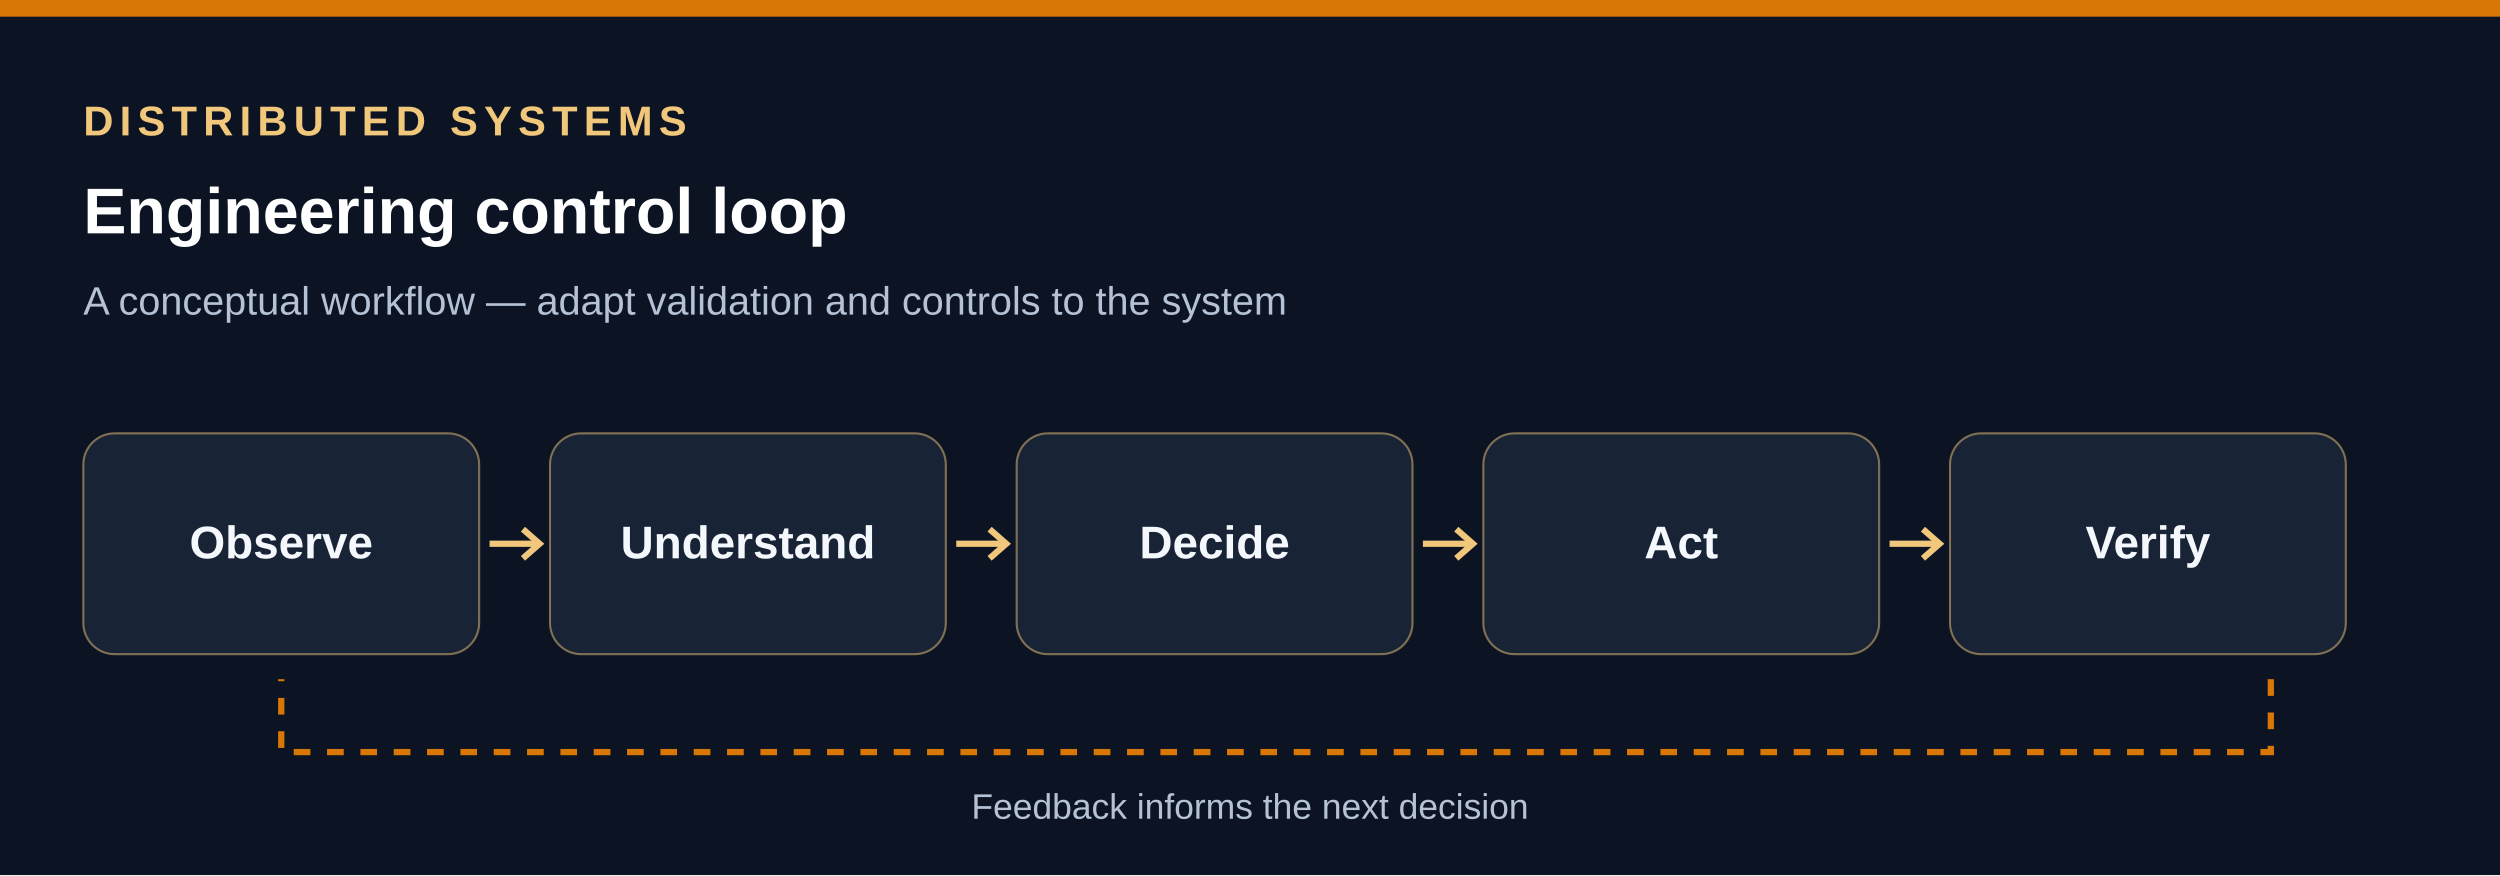
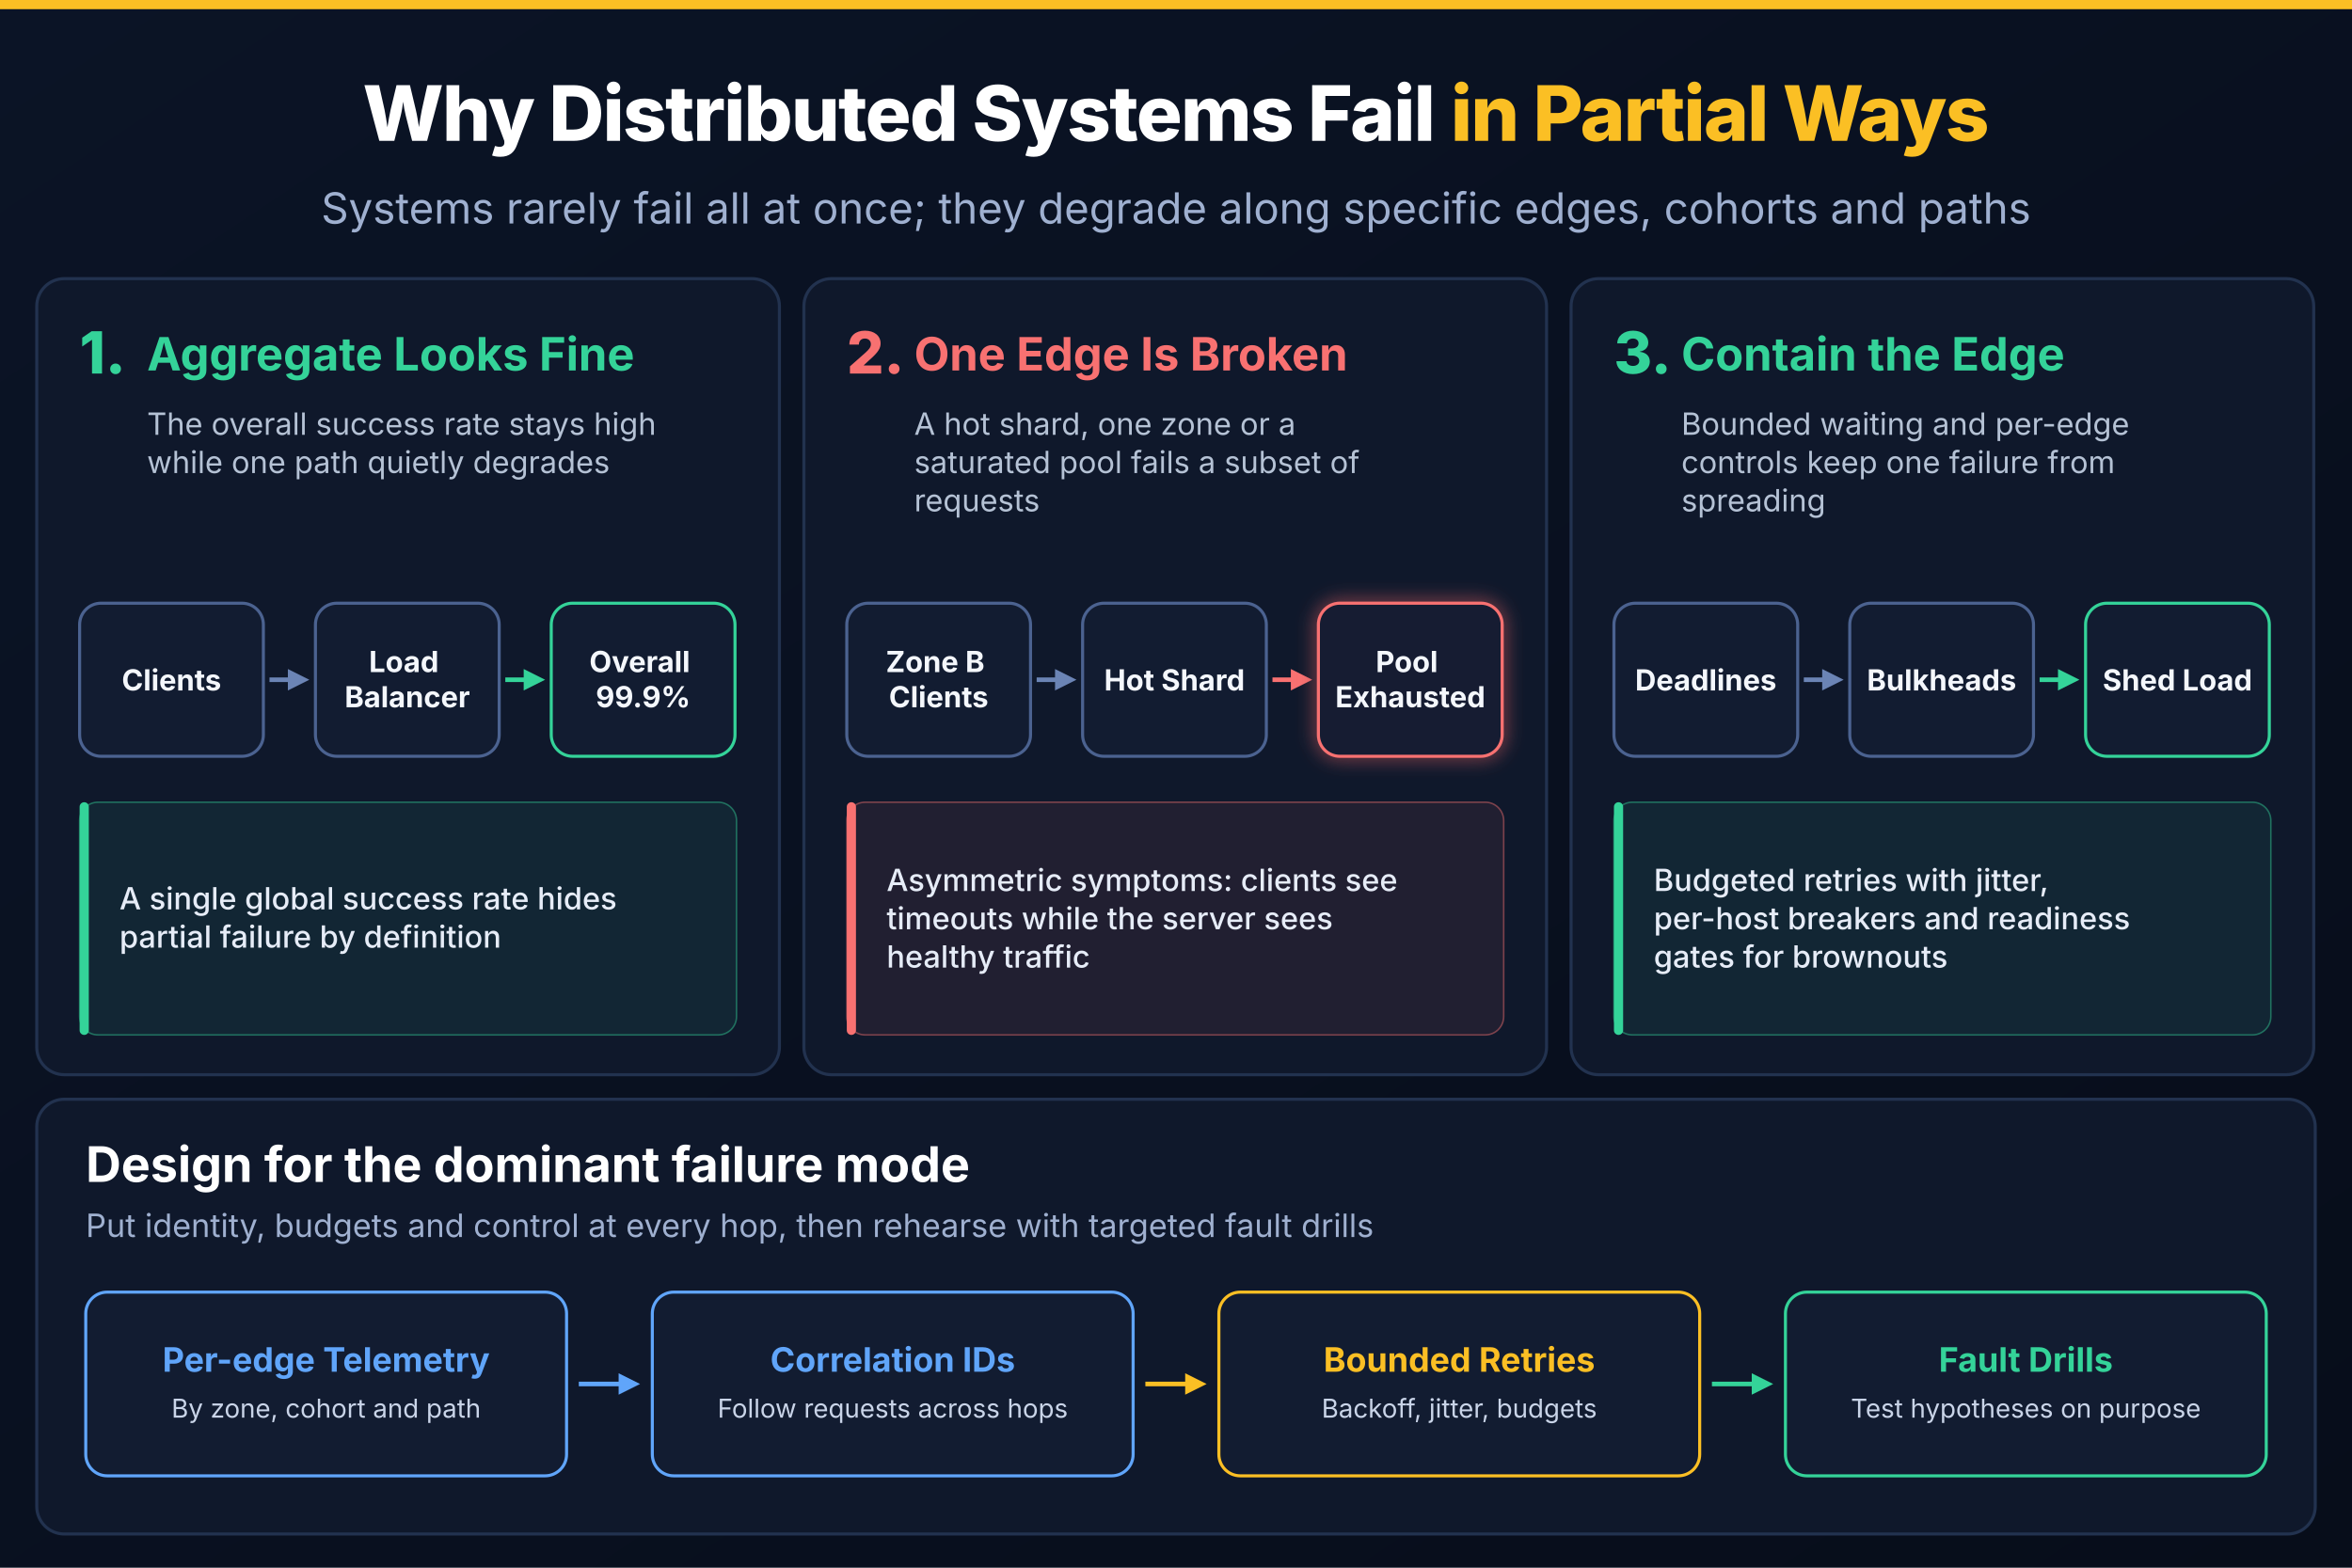
- <svg xmlns="http://www.w3.org/2000/svg" width="1200" height="420" viewBox="0 0 1200 420" role="img" aria-label="Conceptual reliability control loop for Why Distributed Systems Fail in Partial Ways">
-   <rect width="1200" height="420" fill="#0c1423" />
-   <rect width="1200" height="8" fill="#d97706" />
-   <text x="40" y="65" font-family="Arial,sans-serif" font-size="20" font-weight="bold" letter-spacing="3" fill="#f1c77c">DISTRIBUTED SYSTEMS</text>
-   <text x="40" y="112" font-family="Arial,sans-serif" font-size="31" font-weight="bold" fill="#ffffff">Engineering control loop</text>
-   <text x="40" y="151" font-family="Arial,sans-serif" font-size="19" fill="#b5c2d5">A conceptual workflow — adapt validation and controls to the system</text>
-   <g font-family="Arial,sans-serif">
-     <rect x="40" y="208" width="190" height="106" rx="15" fill="#182336" stroke="#f1c77c" stroke-opacity=".5" />
-     <text x="135" y="268" fill="#f4f7fc" font-size="22" text-anchor="middle" font-weight="650">Observe</text>
-     <path d="M 235 261 h 23" stroke="#f1c77c" stroke-width="3" />
-     <path d="M 251 254 l 8 7 -8 7" fill="none" stroke="#f1c77c" stroke-width="3" />
-     <rect x="264" y="208" width="190" height="106" rx="15" fill="#182336" stroke="#f1c77c" stroke-opacity=".5" />
-     <text x="359" y="268" fill="#f4f7fc" font-size="22" text-anchor="middle" font-weight="650">Understand</text>
-     <path d="M 459 261 h 23" stroke="#f1c77c" stroke-width="3" />
-     <path d="M 475 254 l 8 7 -8 7" fill="none" stroke="#f1c77c" stroke-width="3" />
-     <rect x="488" y="208" width="190" height="106" rx="15" fill="#182336" stroke="#f1c77c" stroke-opacity=".5" />
-     <text x="583" y="268" fill="#f4f7fc" font-size="22" text-anchor="middle" font-weight="650">Decide</text>
-     <path d="M 683 261 h 23" stroke="#f1c77c" stroke-width="3" />
-     <path d="M 699 254 l 8 7 -8 7" fill="none" stroke="#f1c77c" stroke-width="3" />
-     <rect x="712" y="208" width="190" height="106" rx="15" fill="#182336" stroke="#f1c77c" stroke-opacity=".5" />
-     <text x="807" y="268" fill="#f4f7fc" font-size="22" text-anchor="middle" font-weight="650">Act</text>
-     <path d="M 907 261 h 23" stroke="#f1c77c" stroke-width="3" />
-     <path d="M 923 254 l 8 7 -8 7" fill="none" stroke="#f1c77c" stroke-width="3" />
-     <rect x="936" y="208" width="190" height="106" rx="15" fill="#182336" stroke="#f1c77c" stroke-opacity=".5" />
-     <text x="1031" y="268" fill="#f4f7fc" font-size="22" text-anchor="middle" font-weight="650">Verify</text>
-   </g>
-   <path d="M 1090 326 v 35 H 135 v -35" fill="none" stroke="#d97706" stroke-width="3" stroke-dasharray="8 8" />
-   <text x="600" y="393" text-anchor="middle" font-family="Arial,sans-serif" font-size="17" fill="#b5c2d5">Feedback informs the next decision</text>
+ <svg xmlns="http://www.w3.org/2000/svg" width="1536" height="1024" viewBox="0 0 1536 1024" role="img" aria-label="Why Distributed Systems Fail in Partial Ways: Systems rarely fail all at once; they degrade along specific edges, cohorts and paths" font-family="Inter, 'Segoe UI', Helvetica, Arial, sans-serif">
+   <defs>
+     <linearGradient id="bg" x1="0" y1="0" x2="1" y2="1">
+       <stop offset="0" stop-color="#0b1426" />
+       <stop offset="1" stop-color="#070d1a" />
+     </linearGradient>
+     <filter id="glow" x="-30%" y="-30%" width="160%" height="160%">
+       <feGaussianBlur stdDeviation="6" result="b" />
+       <feMerge>
+         <feMergeNode in="b" />
+         <feMergeNode in="SourceGraphic" />
+       </feMerge>
+     </filter>
+   </defs>
+   <rect width="1536" height="1024" fill="url(#bg)" />
+   <rect width="1536" height="6" fill="#fbbf24" />
+   <text x="768" y="92" font-size="50" font-weight="800" fill="#ffffff" text-anchor="middle" letter-spacing="-1">Why Distributed Systems Fail <tspan fill="#fbbf24">in Partial Ways</tspan>
+   </text>
+   <text x="768" y="146" font-size="28" font-weight="400" fill="#9fb0d0" text-anchor="middle">
+     <tspan x="768" dy="0">Systems rarely fail all at once; they degrade along specific edges, cohorts and paths</tspan>
+   </text>
+   <rect x="24" y="182" width="485" height="520" rx="18" fill="#0f182b" stroke="#22324f" stroke-width="2" />
+   <text x="52" y="244" font-size="38" font-weight="800" fill="#34d399">1.</text>
+   <text x="96" y="242" font-size="30" font-weight="700" fill="#34d399" text-anchor="start">
+     <tspan x="96" dy="0">Aggregate Looks Fine</tspan>
+   </text>
+   <text x="96" y="284" font-size="20" font-weight="400" fill="#b5c2d5" text-anchor="start">
+     <tspan x="96" dy="0">The overall success rate stays high</tspan>
+     <tspan x="96" dy="25">while one path quietly degrades</tspan>
+   </text>
+   <rect x="52" y="394" width="120" height="100" rx="14" fill="#121c31" stroke="#4b6290" stroke-width="2" />
+   <text x="112" y="451" font-size="19" font-weight="650" fill="#f4f7fc" text-anchor="middle">
+     <tspan x="112" dy="0">Clients</tspan>
+   </text>
+   <path d="M 176 444 H 192" stroke="#6b84b5" stroke-width="3" fill="none" />
+   <path d="M 188 437 L 202 444 L 188 451 Z" fill="#6b84b5" />
+   <rect x="206" y="394" width="120" height="100" rx="14" fill="#121c31" stroke="#4b6290" stroke-width="2" />
+   <text x="266" y="439" font-size="19" font-weight="650" fill="#f4f7fc" text-anchor="middle">
+     <tspan x="266" dy="0">Load</tspan>
+     <tspan x="266" dy="23">Balancer</tspan>
+   </text>
+   <path d="M 330 444 H 346" stroke="#34d399" stroke-width="3" fill="none" />
+   <path d="M 342 437 L 356 444 L 342 451 Z" fill="#34d399" />
+   <rect x="360" y="394" width="120" height="100" rx="14" fill="#121c31" stroke="#34d399" stroke-width="2" />
+   <text x="420" y="439" font-size="19" font-weight="650" fill="#f4f7fc" text-anchor="middle">
+     <tspan x="420" dy="0">Overall</tspan>
+     <tspan x="420" dy="23">99.9%</tspan>
+   </text>
+   <rect x="52" y="524" width="429" height="152" rx="12" fill="#34d399" fill-opacity="0.08" stroke="#34d399" stroke-opacity="0.45" />
+   <rect x="52" y="524" width="6" height="152" rx="3" fill="#34d399" />
+   <text x="78" y="594" font-size="20" font-weight="500" fill="#e6ecf7" text-anchor="start">
+     <tspan x="78" dy="0">A single global success rate hides</tspan>
+     <tspan x="78" dy="25">partial failure by definition</tspan>
+   </text>
+   <rect x="525" y="182" width="485" height="520" rx="18" fill="#0f182b" stroke="#22324f" stroke-width="2" />
+   <text x="553" y="244" font-size="38" font-weight="800" fill="#f87171">2.</text>
+   <text x="597" y="242" font-size="30" font-weight="700" fill="#f87171" text-anchor="start">
+     <tspan x="597" dy="0">One Edge Is Broken</tspan>
+   </text>
+   <text x="597" y="284" font-size="20" font-weight="400" fill="#b5c2d5" text-anchor="start">
+     <tspan x="597" dy="0">A hot shard, one zone or a</tspan>
+     <tspan x="597" dy="25">saturated pool fails a subset of</tspan>
+     <tspan x="597" dy="25">requests</tspan>
+   </text>
+   <rect x="553" y="394" width="120" height="100" rx="14" fill="#121c31" stroke="#4b6290" stroke-width="2" />
+   <text x="613" y="439" font-size="19" font-weight="650" fill="#f4f7fc" text-anchor="middle">
+     <tspan x="613" dy="0">Zone B</tspan>
+     <tspan x="613" dy="23">Clients</tspan>
+   </text>
+   <path d="M 677 444 H 693" stroke="#6b84b5" stroke-width="3" fill="none" />
+   <path d="M 689 437 L 703 444 L 689 451 Z" fill="#6b84b5" />
+   <rect x="707" y="394" width="120" height="100" rx="14" fill="#121c31" stroke="#4b6290" stroke-width="2" />
+   <text x="767" y="451" font-size="19" font-weight="650" fill="#f4f7fc" text-anchor="middle">
+     <tspan x="767" dy="0">Hot Shard</tspan>
+   </text>
+   <path d="M 831 444 H 847" stroke="#f87171" stroke-width="3" fill="none" />
+   <path d="M 843 437 L 857 444 L 843 451 Z" fill="#f87171" />
+   <rect x="861" y="394" width="120" height="100" rx="14" fill="#121c31" stroke="#f87171" stroke-width="2" filter="url(#glow)" />
+   <text x="921" y="439" font-size="19" font-weight="650" fill="#f4f7fc" text-anchor="middle">
+     <tspan x="921" dy="0">Pool</tspan>
+     <tspan x="921" dy="23">Exhausted</tspan>
+   </text>
+   <rect x="553" y="524" width="429" height="152" rx="12" fill="#f87171" fill-opacity="0.08" stroke="#f87171" stroke-opacity="0.45" />
+   <rect x="553" y="524" width="6" height="152" rx="3" fill="#f87171" />
+   <text x="579" y="582" font-size="20" font-weight="500" fill="#e6ecf7" text-anchor="start">
+     <tspan x="579" dy="0">Asymmetric symptoms: clients see</tspan>
+     <tspan x="579" dy="25">timeouts while the server sees</tspan>
+     <tspan x="579" dy="25">healthy traffic</tspan>
+   </text>
+   <rect x="1026" y="182" width="485" height="520" rx="18" fill="#0f182b" stroke="#22324f" stroke-width="2" />
+   <text x="1054" y="244" font-size="38" font-weight="800" fill="#34d399">3.</text>
+   <text x="1098" y="242" font-size="30" font-weight="700" fill="#34d399" text-anchor="start">
+     <tspan x="1098" dy="0">Contain the Edge</tspan>
+   </text>
+   <text x="1098" y="284" font-size="20" font-weight="400" fill="#b5c2d5" text-anchor="start">
+     <tspan x="1098" dy="0">Bounded waiting and per-edge</tspan>
+     <tspan x="1098" dy="25">controls keep one failure from</tspan>
+     <tspan x="1098" dy="25">spreading</tspan>
+   </text>
+   <rect x="1054" y="394" width="120" height="100" rx="14" fill="#121c31" stroke="#4b6290" stroke-width="2" />
+   <text x="1114" y="451" font-size="19" font-weight="650" fill="#f4f7fc" text-anchor="middle">
+     <tspan x="1114" dy="0">Deadlines</tspan>
+   </text>
+   <path d="M 1178 444 H 1194" stroke="#6b84b5" stroke-width="3" fill="none" />
+   <path d="M 1190 437 L 1204 444 L 1190 451 Z" fill="#6b84b5" />
+   <rect x="1208" y="394" width="120" height="100" rx="14" fill="#121c31" stroke="#4b6290" stroke-width="2" />
+   <text x="1268" y="451" font-size="19" font-weight="650" fill="#f4f7fc" text-anchor="middle">
+     <tspan x="1268" dy="0">Bulkheads</tspan>
+   </text>
+   <path d="M 1332 444 H 1348" stroke="#34d399" stroke-width="3" fill="none" />
+   <path d="M 1344 437 L 1358 444 L 1344 451 Z" fill="#34d399" />
+   <rect x="1362" y="394" width="120" height="100" rx="14" fill="#121c31" stroke="#34d399" stroke-width="2" />
+   <text x="1422" y="451" font-size="19" font-weight="650" fill="#f4f7fc" text-anchor="middle">
+     <tspan x="1422" dy="0">Shed Load</tspan>
+   </text>
+   <rect x="1054" y="524" width="429" height="152" rx="12" fill="#34d399" fill-opacity="0.08" stroke="#34d399" stroke-opacity="0.45" />
+   <rect x="1054" y="524" width="6" height="152" rx="3" fill="#34d399" />
+   <text x="1080" y="582" font-size="20" font-weight="500" fill="#e6ecf7" text-anchor="start">
+     <tspan x="1080" dy="0">Budgeted retries with jitter,</tspan>
+     <tspan x="1080" dy="25">per-host breakers and readiness</tspan>
+     <tspan x="1080" dy="25">gates for brownouts</tspan>
+   </text>
+   <rect x="24" y="718" width="1488" height="284" rx="18" fill="#0f182b" stroke="#22324f" stroke-width="2" />
+   <text x="56" y="772" font-size="32" font-weight="700" fill="#ffffff">Design for the dominant failure mode</text>
+   <text x="56" y="808" font-size="21" font-weight="400" fill="#9fb0d0" text-anchor="start">
+     <tspan x="56" dy="0">Put identity, budgets and control at every hop, then rehearse with targeted fault drills</tspan>
+   </text>
+   <rect x="56" y="844" width="314" height="120" rx="14" fill="#121c31" stroke="#60a5fa" stroke-width="2" />
+   <text x="213" y="896" font-size="22" font-weight="700" fill="#60a5fa" text-anchor="middle">
+     <tspan x="213" dy="0">Per-edge Telemetry</tspan>
+   </text>
+   <text x="213" y="926" font-size="17" font-weight="400" fill="#c9d4e8" text-anchor="middle">
+     <tspan x="213" dy="0">By zone, cohort and path</tspan>
+   </text>
+   <path d="M 378 904 H 408" stroke="#60a5fa" stroke-width="3" fill="none" />
+   <path d="M 404 897 L 418 904 L 404 911 Z" fill="#60a5fa" />
+   <rect x="426" y="844" width="314" height="120" rx="14" fill="#121c31" stroke="#60a5fa" stroke-width="2" />
+   <text x="583" y="896" font-size="22" font-weight="700" fill="#60a5fa" text-anchor="middle">
+     <tspan x="583" dy="0">Correlation IDs</tspan>
+   </text>
+   <text x="583" y="926" font-size="17" font-weight="400" fill="#c9d4e8" text-anchor="middle">
+     <tspan x="583" dy="0">Follow requests across hops</tspan>
+   </text>
+   <path d="M 748 904 H 778" stroke="#fbbf24" stroke-width="3" fill="none" />
+   <path d="M 774 897 L 788 904 L 774 911 Z" fill="#fbbf24" />
+   <rect x="796" y="844" width="314" height="120" rx="14" fill="#121c31" stroke="#fbbf24" stroke-width="2" />
+   <text x="953" y="896" font-size="22" font-weight="700" fill="#fbbf24" text-anchor="middle">
+     <tspan x="953" dy="0">Bounded Retries</tspan>
+   </text>
+   <text x="953" y="926" font-size="17" font-weight="400" fill="#c9d4e8" text-anchor="middle">
+     <tspan x="953" dy="0">Backoff, jitter, budgets</tspan>
+   </text>
+   <path d="M 1118 904 H 1148" stroke="#34d399" stroke-width="3" fill="none" />
+   <path d="M 1144 897 L 1158 904 L 1144 911 Z" fill="#34d399" />
+   <rect x="1166" y="844" width="314" height="120" rx="14" fill="#121c31" stroke="#34d399" stroke-width="2" />
+   <text x="1323" y="896" font-size="22" font-weight="700" fill="#34d399" text-anchor="middle">
+     <tspan x="1323" dy="0">Fault Drills</tspan>
+   </text>
+   <text x="1323" y="926" font-size="17" font-weight="400" fill="#c9d4e8" text-anchor="middle">
+     <tspan x="1323" dy="0">Test hypotheses on purpose</tspan>
+   </text>
</svg>
